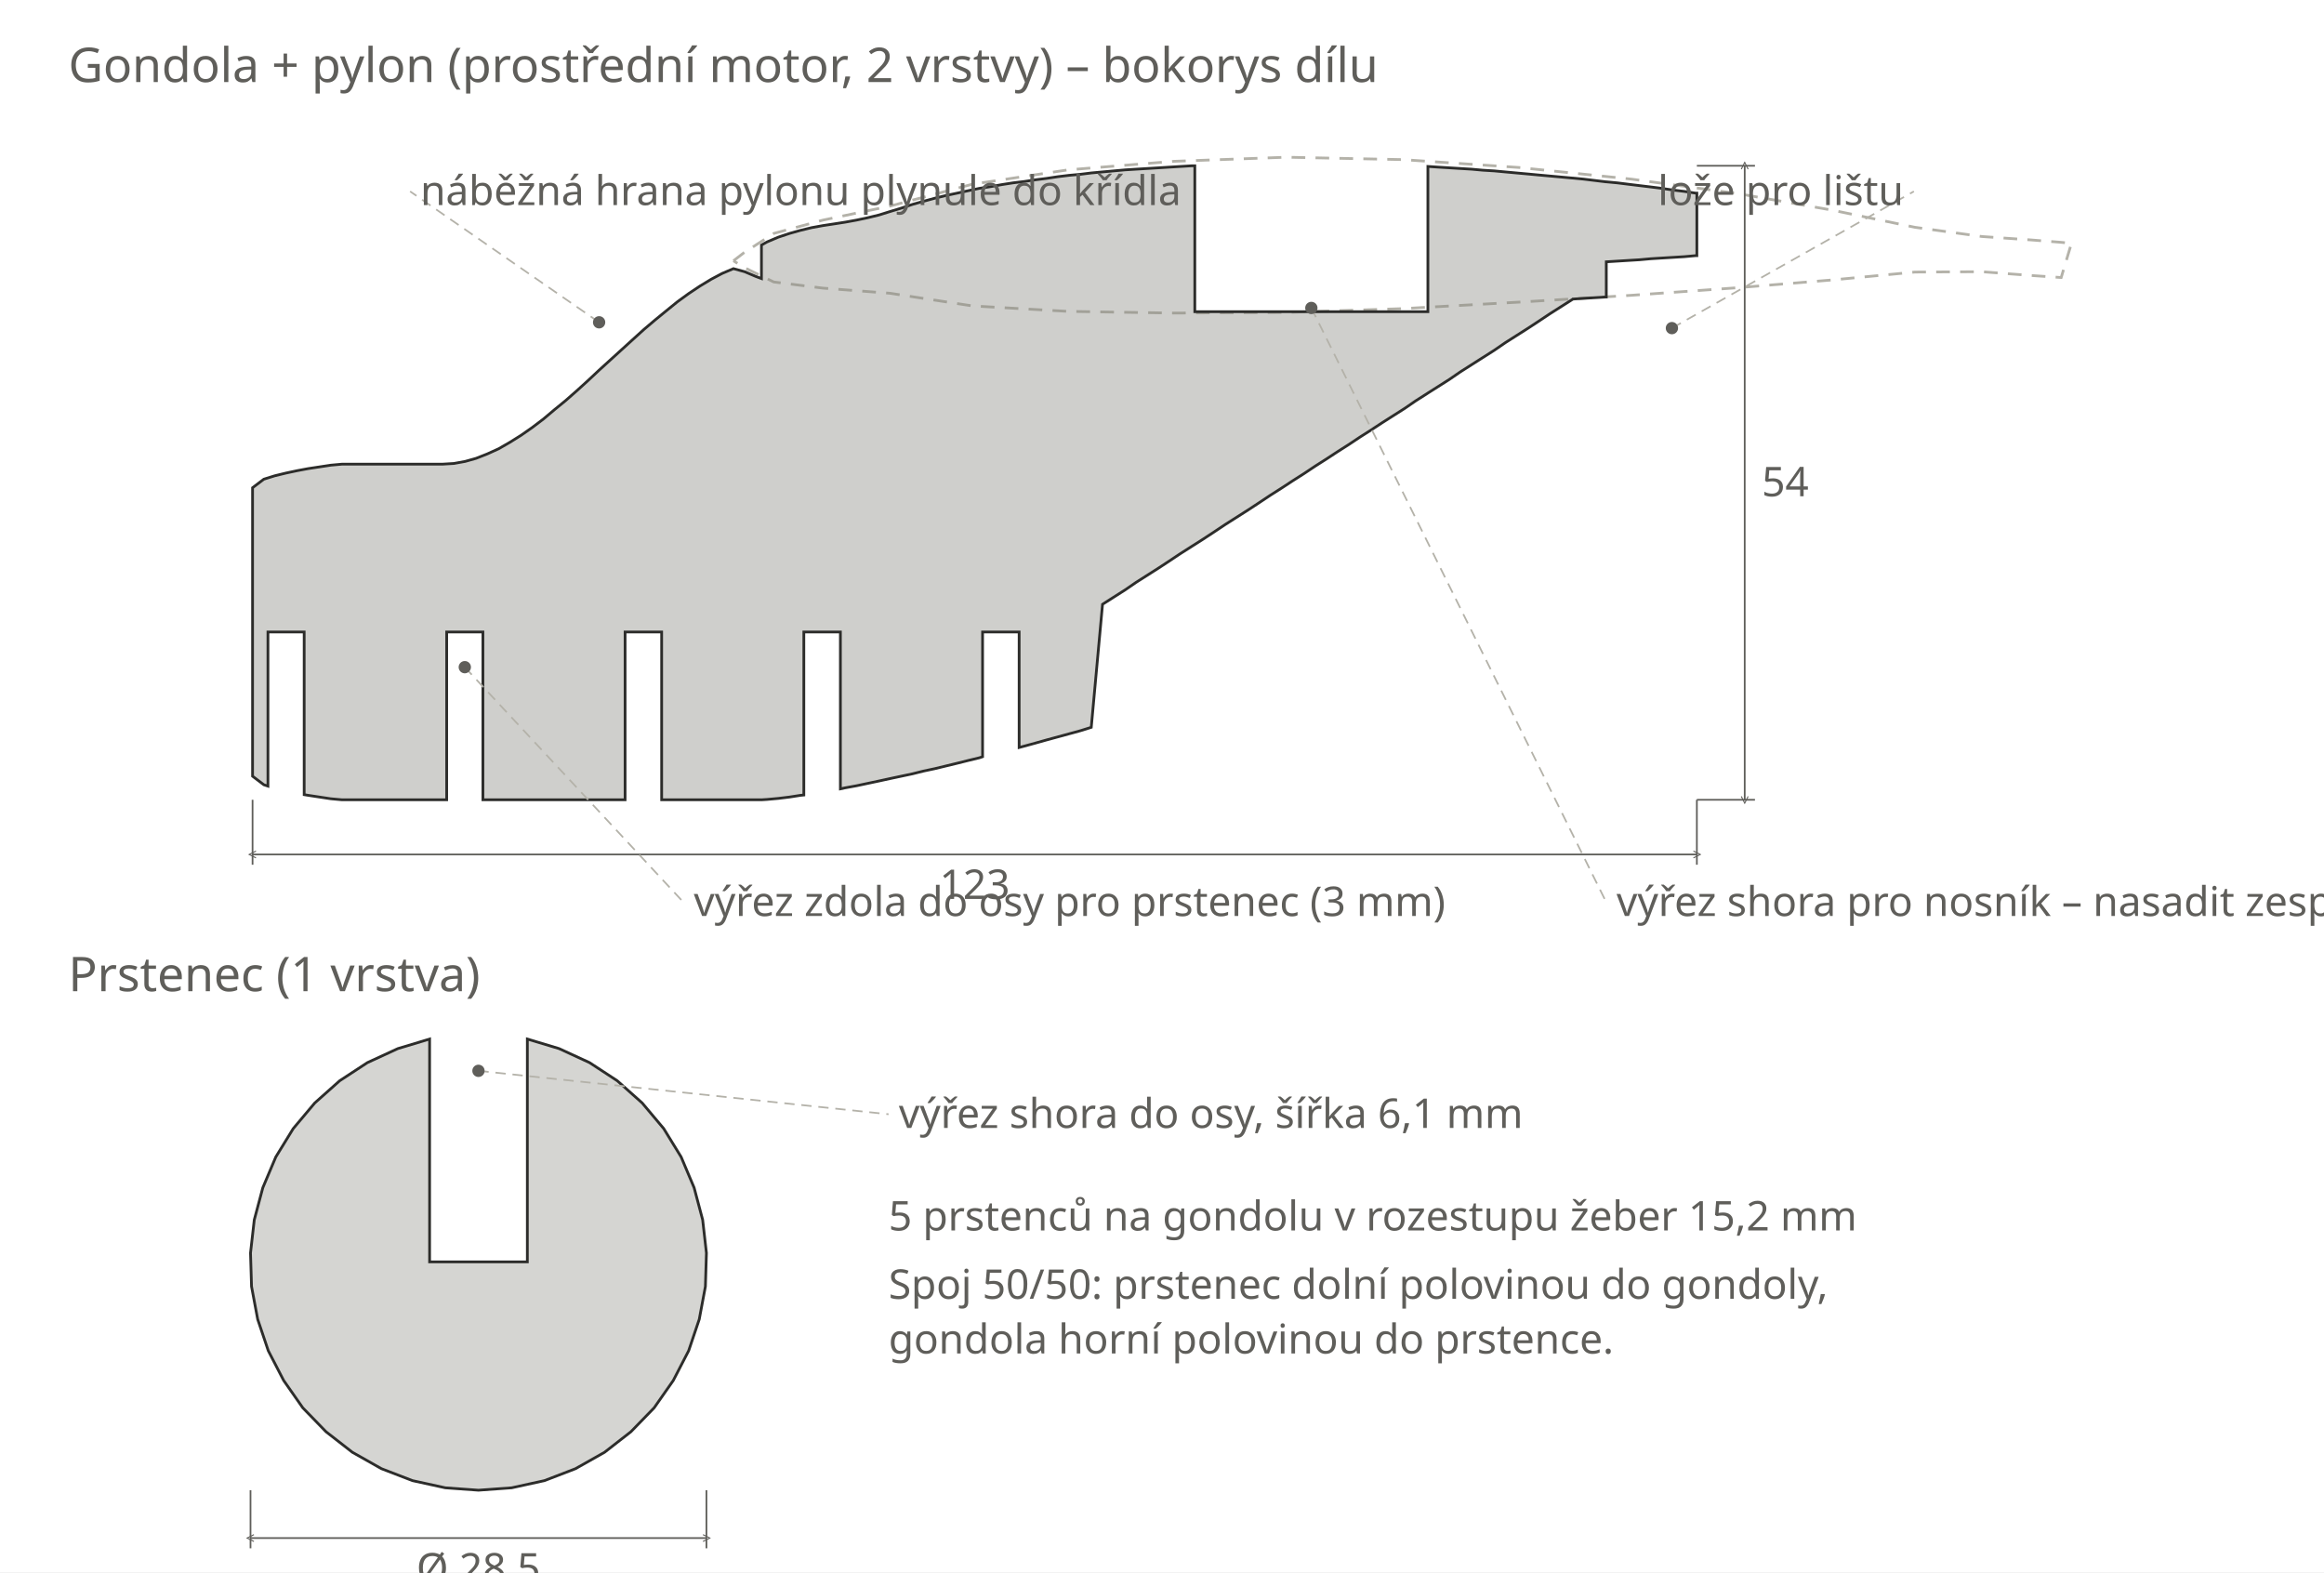
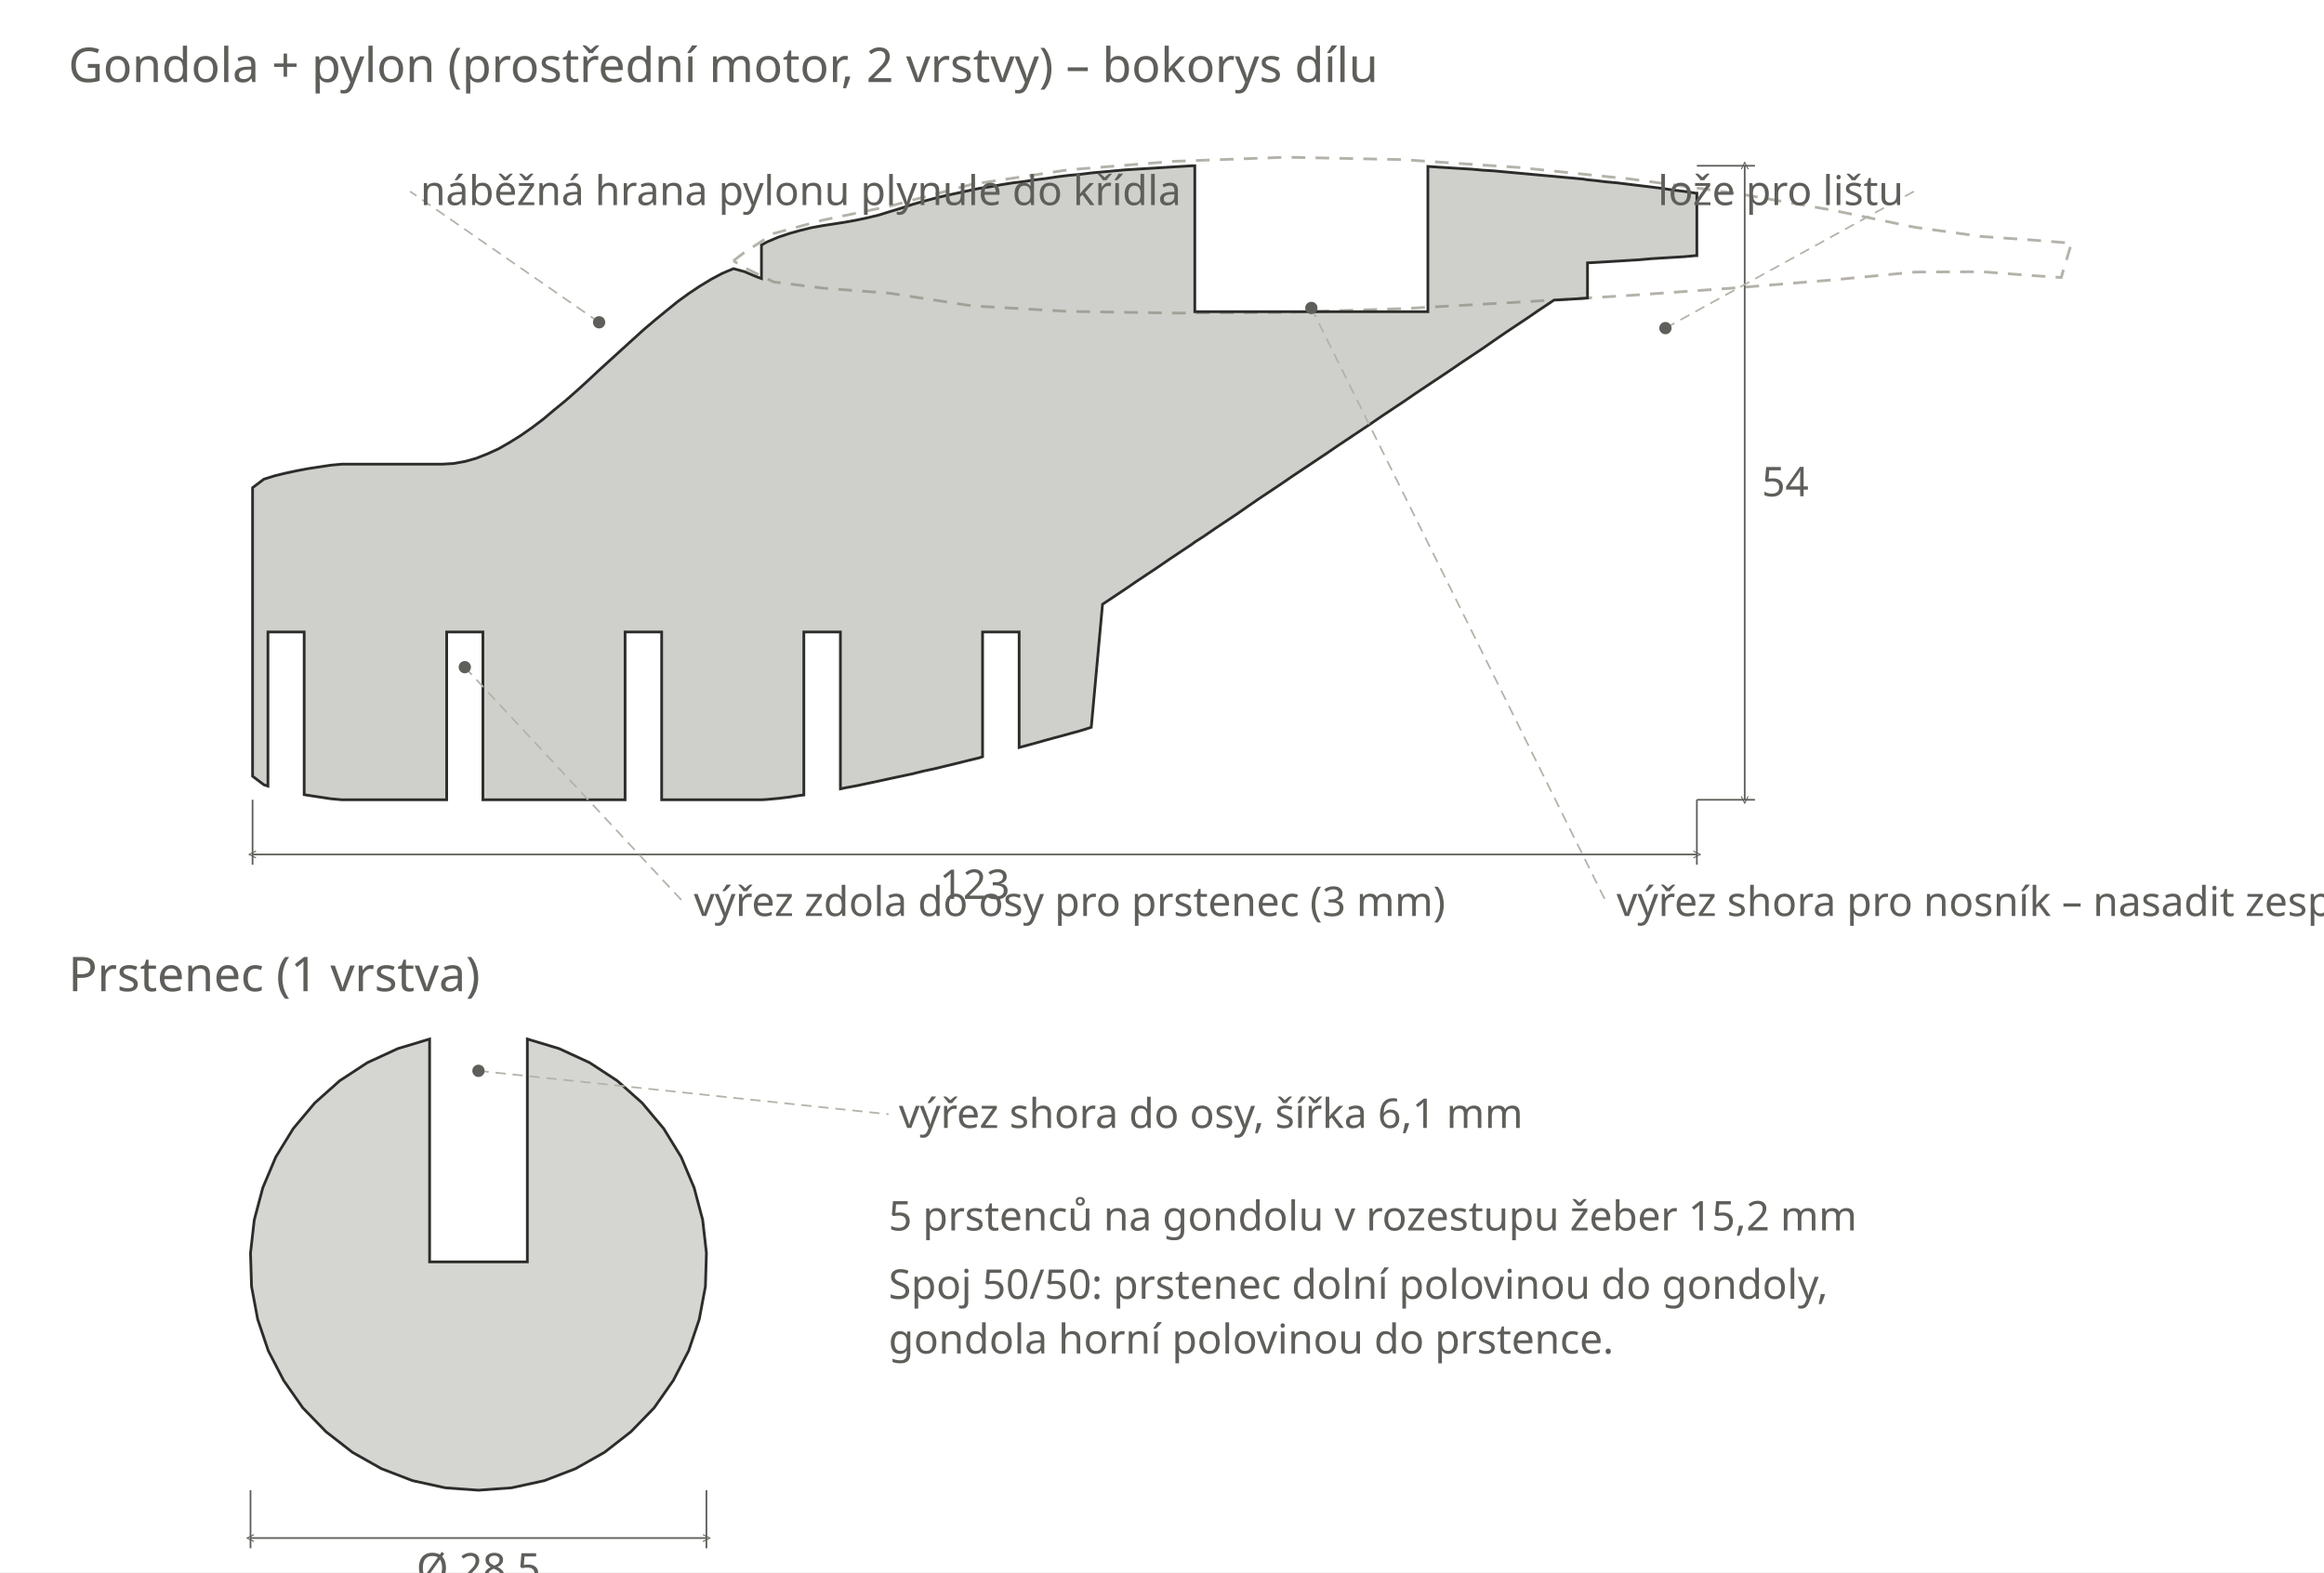
<svg xmlns="http://www.w3.org/2000/svg" width="680" viewBox="0 0 680 460" role="img">
  <defs>
    <marker id="dm" viewBox="0 0 10 10" refX="5" refY="5" markerWidth="5" markerHeight="5" orient="auto-start-reverse">
      <path d="M1 1L9 5L1 9" fill="none" stroke="#5f5e5a" stroke-width="1.2" />
    </marker>
  </defs>
  <rect width="680" height="460" fill="#fff" />
  <text x="20.0" y="24.0" text-anchor="start" font-family="sans-serif" font-size="14" fill="#5f5e5a">Gondola + pylon (prostřední motor, 2 vrstvy) – bokorys dílu</text>
  <polyline points="214.6,76.3 217.6,74.0 226.4,68.3 240.8,64.4 260.4,60.3 284.5,53.9 312.5,49.7 343.4,47.2 376.4,46.0 410.4,46.7 444.4,49.0 477.3,52.4 508.2,56.6 536.2,61.5 560.3,66.5 579.9,69.2 594.3,70.2 603.1,70.9 606.1,71.2 603.1,81.2 594.3,80.6 579.9,79.5 560.3,79.6 536.2,81.9 508.2,84.2 477.3,86.4 444.4,88.4 410.4,90.3 376.4,91.4 343.4,91.6 312.5,91.1 284.5,89.5 260.4,85.8 240.8,84.3 226.4,82.5 217.6,78.2 214.6,76.3" fill="none" stroke="#b4b2a9" stroke-width="0.8" stroke-dasharray="4 3" />
-   <polygon points="73.9,142.7 77.2,140.2 80.4,139.2 83.7,138.4 87.0,137.7 90.2,137.1 93.5,136.6 96.8,136.1 100.1,135.8 103.3,135.8 106.6,135.8 109.9,135.8 113.2,135.8 116.4,135.8 119.7,135.8 123.0,135.8 126.2,135.8 129.5,135.8 132.8,135.6 136.1,135.0 139.3,134.1 142.6,132.8 145.9,131.3 149.2,129.4 152.4,127.4 155.7,125.1 159.0,122.6 162.2,119.9 165.5,117.2 168.8,114.3 172.1,111.3 175.3,108.3 178.6,105.3 181.9,102.3 185.2,99.3 188.4,96.4 191.7,93.6 195.0,90.9 198.2,88.3 201.5,85.9 204.8,83.7 208.1,81.7 211.3,80.0 214.6,78.6 217.9,79.5 221.2,80.9 222.8,81.5 222.8,71.7 224.4,70.8 227.7,69.4 231.0,68.3 234.2,67.4 237.5,66.6 240.8,66.0 244.1,65.5 247.3,65.0 250.6,64.4 253.9,63.7 257.2,62.9 260.4,61.9 263.7,60.9 267.0,59.8 270.2,58.9 273.5,58.0 276.8,57.2 280.1,56.5 283.3,55.8 286.6,55.1 289.9,54.6 293.2,54.0 296.4,53.5 299.7,53.1 303.0,52.6 306.2,52.2 309.5,51.7 312.8,51.3 316.1,51.0 319.3,50.6 322.6,50.3 325.9,50.0 329.2,49.7 332.4,49.5 335.7,49.3 339.0,49.1 342.2,48.9 345.5,48.7 348.8,48.5 349.6,48.5 349.6,91.2 352.1,91.2 355.3,91.2 358.6,91.2 361.9,91.2 365.2,91.2 368.4,91.2 371.7,91.2 375.0,91.2 378.2,91.2 381.5,91.2 384.8,91.2 388.1,91.2 391.3,91.2 394.6,91.2 397.9,91.2 401.2,91.2 404.4,91.2 407.7,91.2 411.0,91.2 414.2,91.2 417.5,91.2 417.8,91.2 417.8,48.7 420.8,48.9 424.1,49.1 427.3,49.3 430.6,49.5 433.9,49.8 437.2,50.0 440.4,50.3 443.7,50.6 447.0,50.9 450.2,51.2 453.5,51.5 456.8,51.8 460.1,52.1 460.2,52.1 460.2,52.1 463.3,52.4 466.6,52.8 469.9,53.2 470.0,53.2 470.0,53.2 473.2,53.5 476.4,53.9 479.7,54.3 483.0,54.7 486.2,55.1 489.5,55.6 492.8,56.0 496.1,56.5 496.5,56.5 496.5,74.8 496.1,74.8 492.8,75.1 489.5,75.3 486.2,75.5 483.0,75.7 479.7,76.0 476.4,76.2 473.2,76.4 470.0,76.6 470.0,86.9 469.9,86.9 466.6,87.1 463.3,87.3 460.2,87.5 460.2,87.5 460.1,87.6 456.8,89.7 453.5,91.8 450.2,94.0 447.0,96.1 443.7,98.2 440.4,100.3 437.2,102.5 433.9,104.6 430.6,106.7 427.3,108.8 424.1,111.0 420.8,113.1 417.8,115.0 417.8,115.0 417.5,115.2 414.2,117.3 411.0,119.5 407.7,121.6 404.4,123.7 401.2,125.8 397.9,127.9 394.6,130.1 391.3,132.2 388.1,134.3 384.8,136.4 381.5,138.6 378.2,140.7 375.0,142.8 371.7,144.9 368.4,147.1 365.2,149.2 361.9,151.3 358.6,153.4 355.3,155.6 352.1,157.7 349.6,159.3 349.6,159.3 348.8,159.8 345.5,161.9 342.2,164.1 339.0,166.2 335.7,168.3 332.4,170.4 329.2,172.6 325.9,174.7 322.6,176.8 319.3,212.8 316.1,213.8 312.8,214.7 309.5,215.6 306.2,216.5 303.0,217.4 299.7,218.3 298.2,218.7 298.2,184.9 287.5,184.9 287.5,221.4 286.6,221.7 283.3,222.5 280.1,223.3 276.8,224.1 273.5,224.9 270.2,225.6 267.0,226.4 263.7,227.1 260.4,227.8 257.2,228.5 253.9,229.2 250.6,229.9 247.3,230.5 245.9,230.8 245.9,184.9 235.2,184.9 235.2,232.6 234.2,232.7 231.0,233.2 227.7,233.6 224.4,233.9 222.8,234.0 222.8,234.0 221.2,234.0 217.9,234.0 214.6,234.0 211.3,234.0 208.1,234.0 204.8,234.0 201.5,234.0 198.2,234.0 195.0,234.0 193.6,234.0 193.6,184.9 182.9,184.9 182.9,234.0 181.9,234.0 178.6,234.0 175.3,234.0 172.1,234.0 168.8,234.0 165.5,234.0 162.2,234.0 159.0,234.0 155.7,234.0 152.4,234.0 149.2,234.0 145.9,234.0 142.6,234.0 141.3,234.0 141.3,184.9 130.7,184.9 130.7,234.0 129.5,234.0 126.2,234.0 123.0,234.0 119.7,234.0 116.4,234.0 113.2,234.0 109.9,234.0 106.6,234.0 103.3,234.0 100.1,234.0 96.8,233.7 93.5,233.2 90.2,232.7 89.0,232.5 89.0,184.9 78.4,184.9 78.4,230.0 77.2,229.6 73.9,227.1" fill="#888780" fill-opacity="0.4" stroke="#2c2c2a" stroke-width="0.8" />
+   <polygon points="73.9,142.7 77.2,140.2 80.4,139.2 83.7,138.4 87.0,137.7 90.2,137.1 93.5,136.6 96.8,136.1 100.1,135.8 103.3,135.8 106.6,135.8 109.9,135.8 113.2,135.8 116.4,135.8 119.7,135.8 123.0,135.8 126.2,135.8 129.5,135.8 132.8,135.6 136.1,135.0 139.3,134.1 142.6,132.8 145.9,131.3 149.2,129.4 152.4,127.4 155.7,125.1 159.0,122.6 162.2,119.9 165.5,117.2 168.8,114.3 172.1,111.3 175.3,108.3 178.6,105.3 181.9,102.3 185.2,99.3 188.4,96.4 191.7,93.6 195.0,90.9 198.2,88.3 201.5,85.9 204.8,83.7 208.1,81.7 211.3,80.0 214.6,78.6 217.9,79.5 221.2,80.9 222.8,81.5 222.8,71.7 224.4,70.8 227.7,69.4 231.0,68.3 234.2,67.4 237.5,66.6 240.8,66.0 244.1,65.5 247.3,65.0 250.6,64.4 253.9,63.7 257.2,62.9 260.4,61.9 263.7,60.9 267.0,59.8 270.2,58.9 273.5,58.0 276.8,57.2 280.1,56.5 283.3,55.8 286.6,55.1 289.9,54.6 293.2,54.0 296.4,53.5 299.7,53.1 303.0,52.6 306.2,52.2 309.5,51.7 312.8,51.3 316.1,51.0 319.3,50.6 322.6,50.3 325.9,50.0 329.2,49.7 332.4,49.5 335.7,49.3 339.0,49.1 342.2,48.9 345.5,48.7 348.8,48.5 349.6,48.5 349.6,91.2 352.1,91.2 355.3,91.2 358.6,91.2 361.9,91.2 365.2,91.2 368.4,91.2 371.7,91.2 375.0,91.2 378.2,91.2 381.5,91.2 384.8,91.2 388.1,91.2 391.3,91.2 394.6,91.2 397.9,91.2 401.2,91.2 404.4,91.2 407.7,91.2 411.0,91.2 414.2,91.2 417.5,91.2 417.8,91.2 417.8,48.7 420.8,48.9 424.1,49.1 427.3,49.3 430.6,49.5 433.9,49.8 437.2,50.0 440.4,50.3 443.7,50.6 447.0,50.9 450.2,51.2 453.5,51.5 454.7,51.6 454.7,51.6 456.8,51.8 460.1,52.1 463.3,52.4 464.5,52.6 464.5,52.6 466.6,52.8 469.9,53.2 473.2,53.5 476.4,53.9 479.7,54.3 483.0,54.7 486.2,55.1 489.5,55.6 492.8,56.0 496.1,56.5 496.5,56.5 496.5,74.8 496.1,74.8 492.8,75.1 489.5,75.3 486.2,75.5 483.0,75.7 479.7,76.0 476.4,76.2 473.2,76.4 469.9,76.6 466.6,76.8 464.5,76.9 464.5,87.2 463.3,87.3 460.1,87.5 456.8,87.7 454.7,87.8 454.7,87.8 453.5,88.6 450.2,90.8 447.0,93.0 443.7,95.2 440.4,97.4 437.2,99.6 433.9,101.9 430.6,104.1 427.3,106.3 424.1,108.5 420.8,110.7 417.8,112.7 417.8,112.7 417.5,112.9 414.2,115.1 411.0,117.3 407.7,119.5 404.4,121.7 401.2,123.9 397.9,126.1 394.6,128.3 391.3,130.5 388.1,132.7 384.8,134.9 381.5,137.1 378.2,139.3 375.0,141.5 371.7,143.7 368.4,145.9 365.2,148.1 361.9,150.4 358.6,152.6 355.3,154.8 352.1,157.0 349.6,158.6 349.6,158.6 348.8,159.2 345.5,161.4 342.2,163.6 339.0,165.8 335.7,168.0 332.4,170.2 329.2,172.4 325.9,174.6 322.6,176.8 319.3,212.8 316.1,213.8 312.8,214.7 309.5,215.6 306.2,216.5 303.0,217.4 299.7,218.3 298.2,218.7 298.2,184.9 287.5,184.9 287.5,221.4 286.6,221.7 283.3,222.5 280.1,223.3 276.8,224.1 273.5,224.9 270.2,225.6 267.0,226.4 263.7,227.1 260.4,227.8 257.2,228.5 253.9,229.2 250.6,229.9 247.3,230.5 245.9,230.8 245.9,184.9 235.2,184.9 235.2,232.6 234.2,232.7 231.0,233.2 227.7,233.6 224.4,233.9 222.8,234.0 222.8,234.0 221.2,234.0 217.9,234.0 214.6,234.0 211.3,234.0 208.1,234.0 204.8,234.0 201.5,234.0 198.2,234.0 195.0,234.0 193.6,234.0 193.6,184.9 182.9,184.9 182.9,234.0 181.9,234.0 178.6,234.0 175.3,234.0 172.1,234.0 168.8,234.0 165.5,234.0 162.2,234.0 159.0,234.0 155.7,234.0 152.4,234.0 149.2,234.0 145.9,234.0 142.6,234.0 141.3,234.0 141.3,184.9 130.7,184.9 130.7,234.0 129.5,234.0 126.2,234.0 123.0,234.0 119.7,234.0 116.4,234.0 113.2,234.0 109.9,234.0 106.6,234.0 103.3,234.0 100.1,234.0 96.8,233.7 93.5,233.2 90.2,232.7 89.0,232.5 89.0,184.9 78.4,184.9 78.4,230.0 77.2,229.6 73.9,227.1" fill="#888780" fill-opacity="0.4" stroke="#2c2c2a" stroke-width="0.8" />
  <line x1="73.9" y1="234.0" x2="73.9" y2="253.0" stroke="#5f5e5a" stroke-width="0.5" />
  <line x1="496.5" y1="234.0" x2="496.5" y2="253.0" stroke="#5f5e5a" stroke-width="0.5" />
  <line x1="73.9" y1="250.0" x2="496.5" y2="250.0" stroke="#5f5e5a" stroke-width="0.5" marker-start="url(#dm)" marker-end="url(#dm)" />
  <text x="285.2" y="263.0" text-anchor="middle" font-family="sans-serif" font-size="12" fill="#5f5e5a">123</text>
  <line x1="496.5" y1="234.0" x2="513.5" y2="234.0" stroke="#5f5e5a" stroke-width="0.5" />
  <line x1="496.5" y1="48.5" x2="513.5" y2="48.5" stroke="#5f5e5a" stroke-width="0.5" />
  <line x1="510.5" y1="234.0" x2="510.5" y2="48.5" stroke="#5f5e5a" stroke-width="0.5" marker-start="url(#dm)" marker-end="url(#dm)" />
  <text x="515.5" y="145.2" text-anchor="start" font-family="sans-serif" font-size="12" fill="#5f5e5a">54</text>
  <line x1="136.0" y1="195.2" x2="200" y2="264" stroke="#b4b2a9" stroke-width="0.5" stroke-dasharray="3 2" />
  <circle cx="136.0" cy="195.2" r="1.8" fill="#5f5e5a" />
  <text x="203.0" y="268.0" text-anchor="start" font-family="sans-serif" font-size="12" fill="#5f5e5a">výřez zdola do osy pro prstenec (3 mm)</text>
  <line x1="383.7" y1="90.1" x2="470" y2="264" stroke="#b4b2a9" stroke-width="0.5" stroke-dasharray="3 2" />
  <circle cx="383.7" cy="90.1" r="1.8" fill="#5f5e5a" />
  <text x="473.0" y="268.0" text-anchor="start" font-family="sans-serif" font-size="12" fill="#5f5e5a">výřez shora pro nosník – nasadit zespodu, lepit</text>
  <line x1="175.3" y1="94.3" x2="120" y2="56" stroke="#b4b2a9" stroke-width="0.5" stroke-dasharray="3 2" />
  <circle cx="175.3" cy="94.3" r="1.8" fill="#5f5e5a" />
  <text x="123.0" y="60.0" text-anchor="start" font-family="sans-serif" font-size="12" fill="#5f5e5a">náběžná hrana pylonu plynule do křídla</text>
-   <line x1="489.2" y1="96.0" x2="560" y2="56" stroke="#b4b2a9" stroke-width="0.5" stroke-dasharray="3 2" />
-   <circle cx="489.2" cy="96.0" r="1.8" fill="#5f5e5a" />
+   <line x1="487.3" y1="96.0" x2="560" y2="56" stroke="#b4b2a9" stroke-width="0.5" stroke-dasharray="3 2" />
+   <circle cx="487.3" cy="96.0" r="1.8" fill="#5f5e5a" />
  <text x="557.0" y="60.0" text-anchor="end" font-family="sans-serif" font-size="12" fill="#5f5e5a">lože pro lištu</text>
  <text x="20.0" y="290.0" text-anchor="start" font-family="sans-serif" font-size="14" fill="#5f5e5a">Prstenec (1 vrstva)</text>
  <polygon points="154.3,369.2 154.3,304.0 163.6,306.8 172.5,310.9 180.6,316.2 187.9,322.7 194.2,330.2 199.3,338.5 203.1,347.5 205.6,356.9 206.7,366.6 206.4,376.4 204.6,386.0 201.5,395.2 197.0,403.9 191.4,411.9 184.6,418.9 176.9,424.9 168.4,429.7 159.3,433.2 149.7,435.3 140.0,436.0 130.3,435.3 120.7,433.2 111.6,429.7 103.1,424.9 95.4,418.9 88.6,411.9 83.0,403.9 78.5,395.2 75.4,386.0 73.6,376.4 73.3,366.6 74.4,356.9 76.9,347.5 80.7,338.5 85.8,330.2 92.1,322.7 99.4,316.2 107.5,310.9 116.4,306.8 125.7,304.0 125.7,369.2" fill="#888780" fill-opacity="0.35" stroke="#2c2c2a" stroke-width="0.8" />
  <line x1="73.3" y1="436.0" x2="73.3" y2="453.0" stroke="#5f5e5a" stroke-width="0.5" />
  <line x1="206.7" y1="436.0" x2="206.7" y2="453.0" stroke="#5f5e5a" stroke-width="0.5" />
  <line x1="73.3" y1="450.0" x2="206.7" y2="450.0" stroke="#5f5e5a" stroke-width="0.5" marker-start="url(#dm)" marker-end="url(#dm)" />
  <text x="140.0" y="463.0" text-anchor="middle" font-family="sans-serif" font-size="12" fill="#5f5e5a">Ø 28,5</text>
  <line x1="140.0" y1="313.3" x2="260" y2="326" stroke="#b4b2a9" stroke-width="0.5" stroke-dasharray="3 2" />
  <circle cx="140.0" cy="313.3" r="1.8" fill="#5f5e5a" />
  <text x="263.0" y="330.0" text-anchor="start" font-family="sans-serif" font-size="12" fill="#5f5e5a">výřez shora do osy, šířka 6,1 mm</text>
  <text x="260.0" y="360.0" text-anchor="start" font-family="sans-serif" font-size="12" fill="#5f5e5a">5 prstenců na gondolu v rozestupu žeber 15,2 mm</text>
  <text x="260.0" y="380.0" text-anchor="start" font-family="sans-serif" font-size="12" fill="#5f5e5a">Spoj 50/50: prstenec dolní polovinou do gondoly,</text>
  <text x="260.0" y="396.0" text-anchor="start" font-family="sans-serif" font-size="12" fill="#5f5e5a">gondola horní polovinou do prstence.</text>
</svg>
